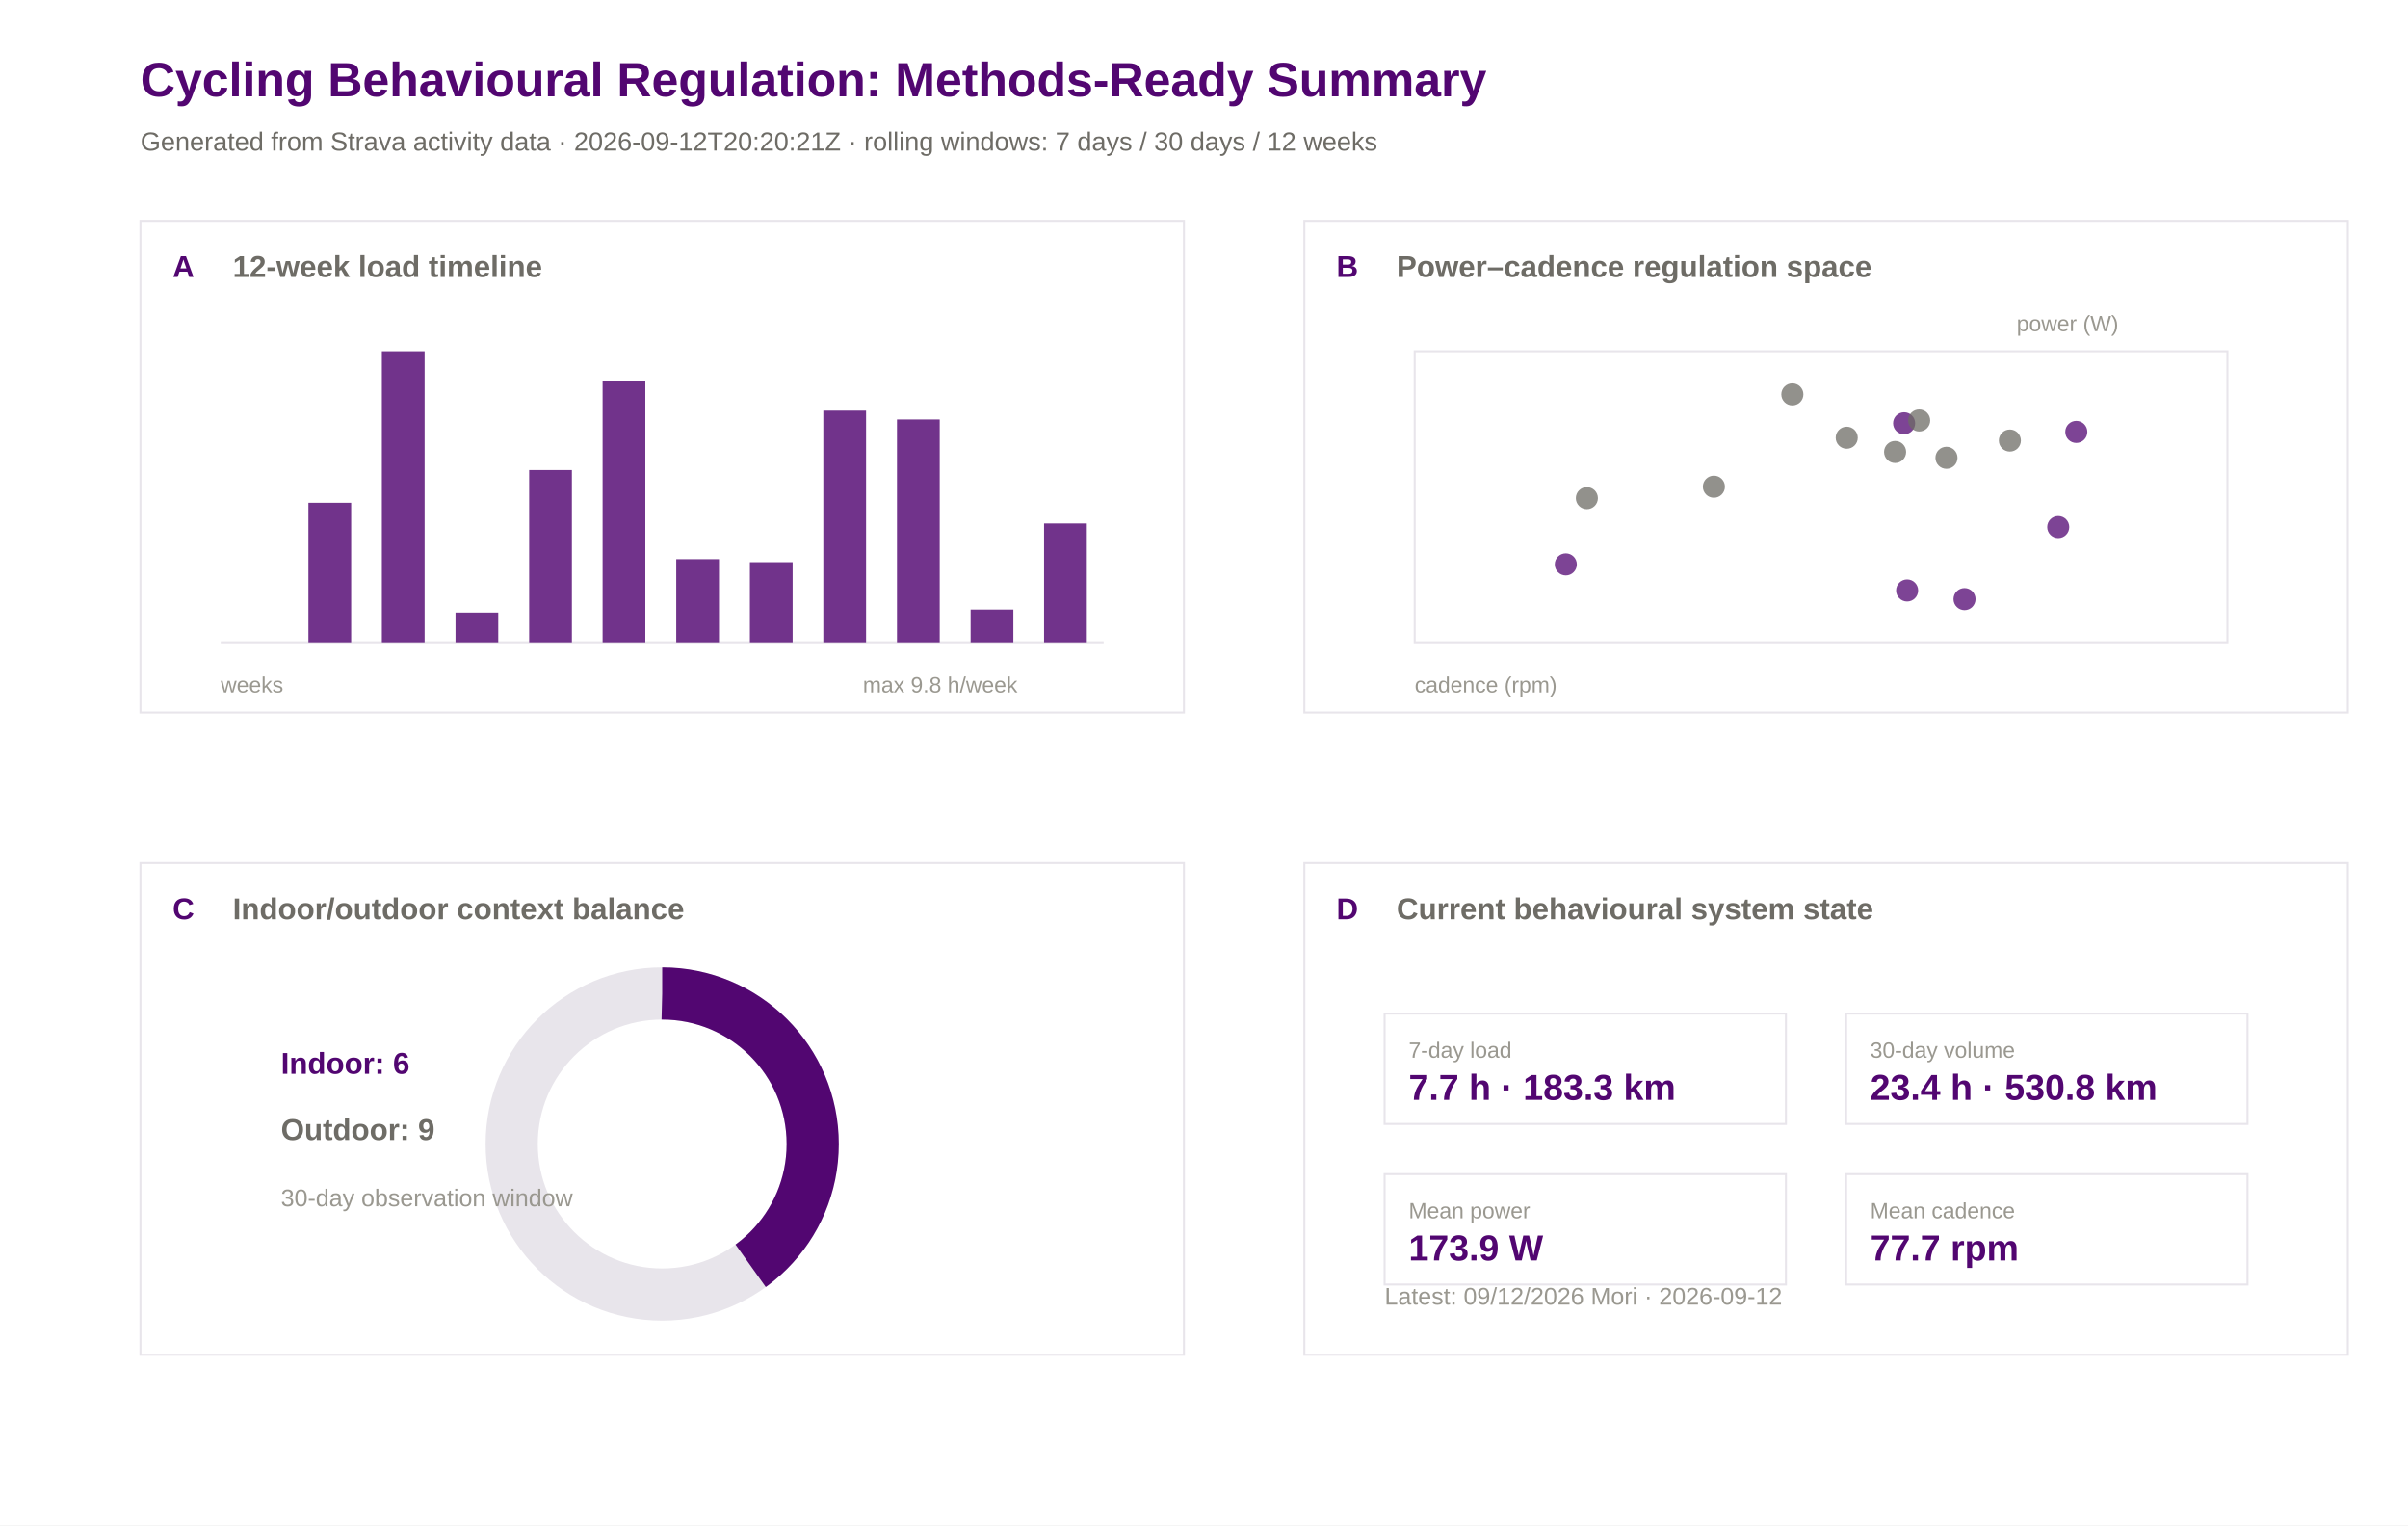
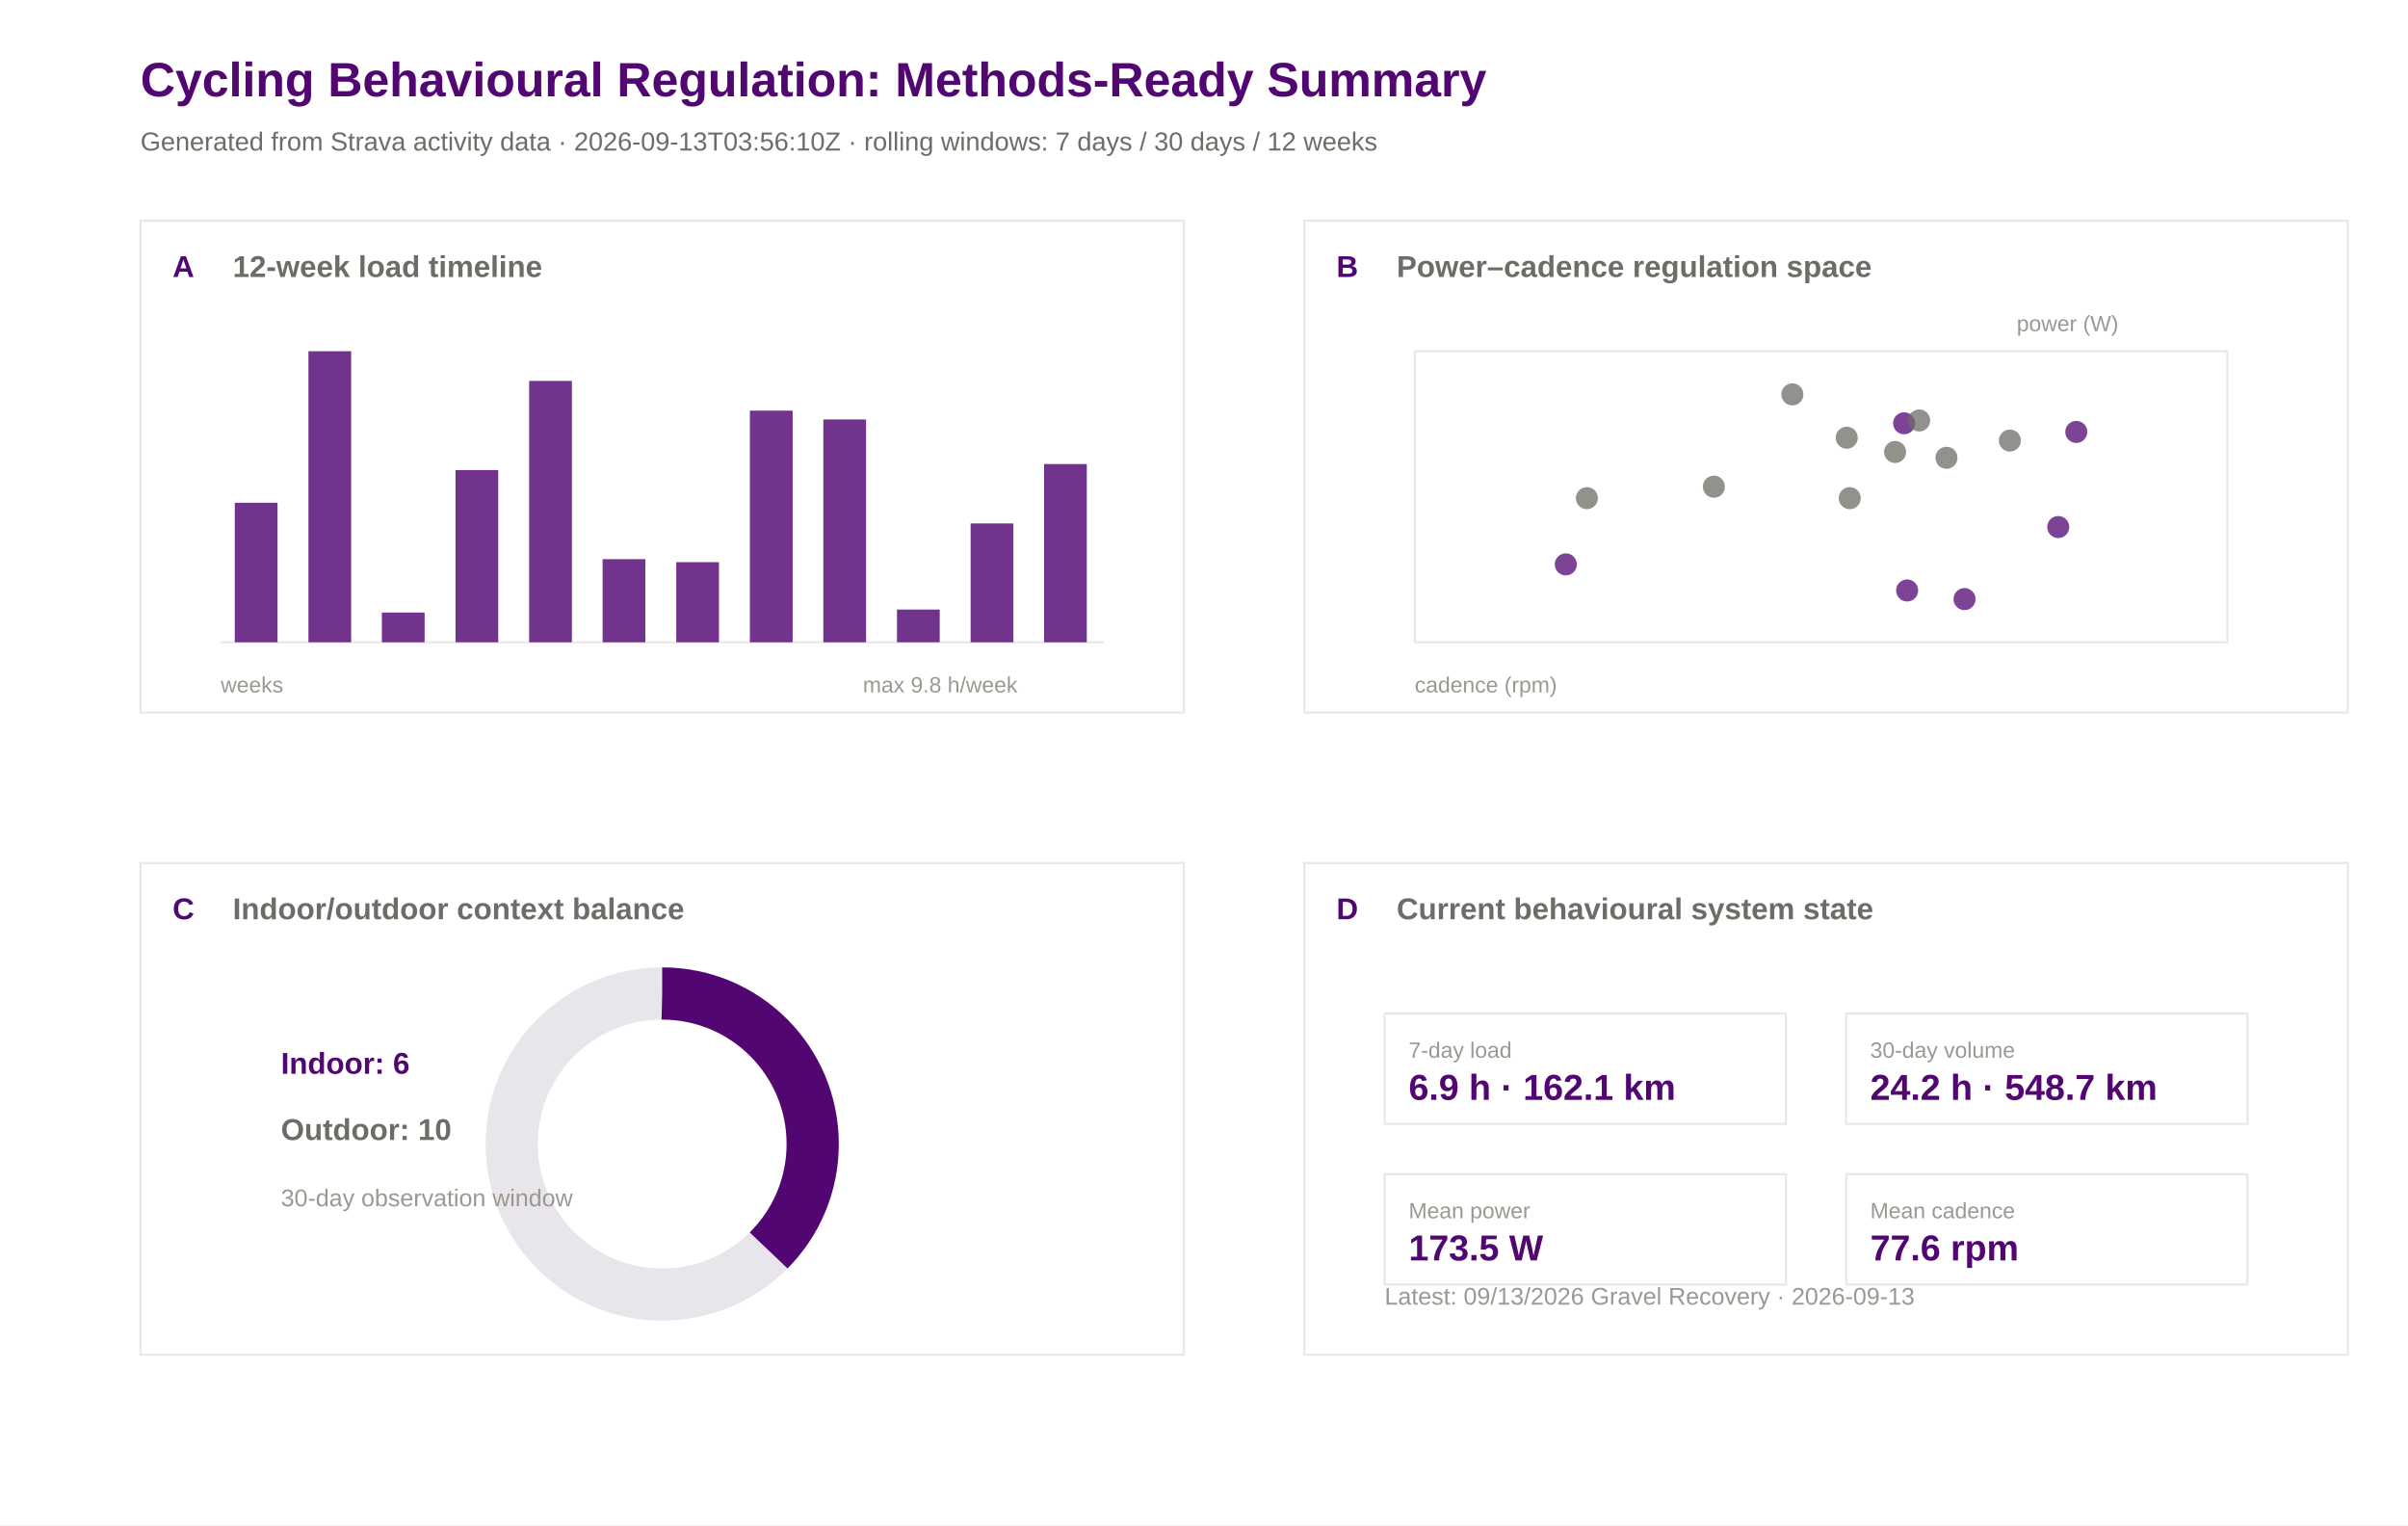
<svg xmlns="http://www.w3.org/2000/svg" width="1200" height="760" viewBox="0 0 1200 760">
  <rect width="100%" height="100%" fill="#ffffff" />
  <text x="70.0" y="48.0" font-family="Arial" font-size="24" font-weight="600" fill="#520671">Cycling Behavioural Regulation: Methods-Ready Summary</text>
-   <text x="70.0" y="75.0" font-family="Arial" font-size="13" font-weight="400" fill="#6e6c66">Generated from Strava activity data · 2026-09-12T20:20:21Z · rolling windows: 7 days / 30 days / 12 weeks</text>
+   <text x="70.0" y="75.0" font-family="Arial" font-size="13" font-weight="400" fill="#6e6c66">Generated from Strava activity data · 2026-09-13T03:56:10Z · rolling windows: 7 days / 30 days / 12 weeks</text>
  <rect x="70" y="110" width="520" height="245" fill="#ffffff" stroke="#e8e5eb" stroke-width="1" />
  <text x="86.0" y="138.0" font-family="Arial" font-size="15" font-weight="600" fill="#520671">A</text>
  <text x="116.0" y="138.0" font-family="Arial" font-size="15" font-weight="600" fill="#6e6c66">12-week load timeline</text>
  <rect x="650" y="110" width="520" height="245" fill="#ffffff" stroke="#e8e5eb" stroke-width="1" />
  <text x="666.0" y="138.0" font-family="Arial" font-size="15" font-weight="600" fill="#520671">B</text>
  <text x="696.0" y="138.0" font-family="Arial" font-size="15" font-weight="600" fill="#6e6c66">Power–cadence regulation space</text>
  <rect x="70" y="430" width="520" height="245" fill="#ffffff" stroke="#e8e5eb" stroke-width="1" />
  <text x="86.0" y="458.0" font-family="Arial" font-size="15" font-weight="600" fill="#520671">C</text>
  <text x="116.0" y="458.0" font-family="Arial" font-size="15" font-weight="600" fill="#6e6c66">Indoor/outdoor context balance</text>
  <rect x="650" y="430" width="520" height="245" fill="#ffffff" stroke="#e8e5eb" stroke-width="1" />
  <text x="666.0" y="458.0" font-family="Arial" font-size="15" font-weight="600" fill="#520671">D</text>
  <text x="696.0" y="458.0" font-family="Arial" font-size="15" font-weight="600" fill="#6e6c66">Current behavioural system state</text>
  <line x1="110" y1="320" x2="550" y2="320" stroke="#e8e5eb" />
-   <rect x="117.0" y="320.0" width="21.3" height="0.0" fill="#520671" opacity="0.82" />
-   <rect x="153.7" y="250.5" width="21.3" height="69.5" fill="#520671" opacity="0.82" />
-   <rect x="190.3" y="175.0" width="21.3" height="145.0" fill="#520671" opacity="0.82" />
-   <rect x="227.0" y="305.2" width="21.3" height="14.8" fill="#520671" opacity="0.82" />
-   <rect x="263.7" y="234.2" width="21.3" height="85.8" fill="#520671" opacity="0.82" />
-   <rect x="300.3" y="189.8" width="21.3" height="130.2" fill="#520671" opacity="0.82" />
-   <rect x="337.0" y="278.6" width="21.3" height="41.4" fill="#520671" opacity="0.82" />
-   <rect x="373.7" y="280.1" width="21.3" height="39.9" fill="#520671" opacity="0.82" />
-   <rect x="410.3" y="204.6" width="21.3" height="115.4" fill="#520671" opacity="0.82" />
-   <rect x="447.0" y="209.0" width="21.3" height="111.0" fill="#520671" opacity="0.82" />
-   <rect x="483.7" y="303.7" width="21.3" height="16.3" fill="#520671" opacity="0.82" />
-   <rect x="520.3" y="260.8" width="21.3" height="59.2" fill="#520671" opacity="0.82" />
+   <rect x="117.0" y="250.5" width="21.3" height="69.5" fill="#520671" opacity="0.82" />
+   <rect x="153.7" y="175.0" width="21.3" height="145.0" fill="#520671" opacity="0.82" />
+   <rect x="190.3" y="305.2" width="21.3" height="14.8" fill="#520671" opacity="0.82" />
+   <rect x="227.0" y="234.2" width="21.3" height="85.8" fill="#520671" opacity="0.82" />
+   <rect x="263.7" y="189.8" width="21.3" height="130.2" fill="#520671" opacity="0.82" />
+   <rect x="300.3" y="278.6" width="21.3" height="41.4" fill="#520671" opacity="0.82" />
+   <rect x="337.0" y="280.1" width="21.3" height="39.9" fill="#520671" opacity="0.82" />
+   <rect x="373.7" y="204.6" width="21.3" height="115.4" fill="#520671" opacity="0.82" />
+   <rect x="410.3" y="209.0" width="21.3" height="111.0" fill="#520671" opacity="0.82" />
+   <rect x="447.0" y="303.7" width="21.3" height="16.3" fill="#520671" opacity="0.82" />
+   <rect x="483.7" y="260.8" width="21.3" height="59.2" fill="#520671" opacity="0.82" />
+   <rect x="520.3" y="231.2" width="21.3" height="88.8" fill="#520671" opacity="0.82" />
  <text x="110.0" y="345.0" font-family="Arial" font-size="11" font-weight="400" fill="#9a9890">weeks</text>
  <text x="430.0" y="345.0" font-family="Arial" font-size="11" font-weight="400" fill="#9a9890">max 9.8 h/week</text>
  <rect x="705" y="175" width="405" height="145" fill="#ffffff" stroke="#e8e5eb" />
  <circle cx="1034.7" cy="215.2" r="5.5" fill="#520671" opacity="0.75" />
  <circle cx="920.3" cy="218.1" r="5.5" fill="#6e6c66" opacity="0.75" />
  <circle cx="893.2" cy="196.5" r="5.5" fill="#6e6c66" opacity="0.75" />
  <circle cx="780.3" cy="281.2" r="5.5" fill="#520671" opacity="0.75" />
  <circle cx="948.9" cy="210.9" r="5.5" fill="#520671" opacity="0.75" />
  <circle cx="944.4" cy="225.2" r="5.5" fill="#6e6c66" opacity="0.75" />
  <circle cx="854.1" cy="242.5" r="5.5" fill="#6e6c66" opacity="0.75" />
  <circle cx="956.4" cy="209.5" r="5.5" fill="#6e6c66" opacity="0.75" />
  <circle cx="1025.7" cy="262.6" r="5.5" fill="#520671" opacity="0.75" />
  <circle cx="950.4" cy="294.2" r="5.5" fill="#520671" opacity="0.75" />
  <circle cx="970.0" cy="228.1" r="5.5" fill="#6e6c66" opacity="0.75" />
  <circle cx="1001.6" cy="219.5" r="5.5" fill="#6e6c66" opacity="0.75" />
  <circle cx="979.0" cy="298.5" r="5.5" fill="#520671" opacity="0.75" />
  <circle cx="790.8" cy="248.2" r="5.5" fill="#6e6c66" opacity="0.75" />
+   <circle cx="921.8" cy="248.2" r="5.5" fill="#6e6c66" opacity="0.75" />
  <text x="705.0" y="345.0" font-family="Arial" font-size="11" font-weight="400" fill="#9a9890">cadence (rpm)</text>
  <text x="1005.0" y="165.0" font-family="Arial" font-size="11" font-weight="400" fill="#9a9890">power (W)</text>
  <circle cx="330" cy="570" r="75" fill="none" stroke="#e8e5eb" stroke-width="26" />
-   <circle cx="330" cy="570" r="75" fill="none" stroke="#520671" stroke-width="26" stroke-dasharray="188.5 471.2" transform="rotate(-90 330 570)" />
+   <circle cx="330" cy="570" r="75" fill="none" stroke="#520671" stroke-width="26" stroke-dasharray="176.7 471.2" transform="rotate(-90 330 570)" />
  <text x="140.0" y="535.0" font-family="Arial" font-size="15" font-weight="600" fill="#520671">Indoor: 6</text>
-   <text x="140.0" y="568.0" font-family="Arial" font-size="15" font-weight="600" fill="#6e6c66">Outdoor: 9</text>
+   <text x="140.0" y="568.0" font-family="Arial" font-size="15" font-weight="600" fill="#6e6c66">Outdoor: 10</text>
  <text x="140.0" y="601.0" font-family="Arial" font-size="12" font-weight="400" fill="#9a9890">30-day observation window</text>
  <rect x="690" y="505" width="200" height="55" fill="#ffffff" stroke="#e8e5eb" />
  <text x="702.0" y="527.0" font-family="Arial" font-size="11" font-weight="500" fill="#9a9890">7-day load</text>
-   <text x="702.0" y="548.0" font-family="Arial" font-size="18" font-weight="600" fill="#520671">7.7 h · 183.3 km</text>
+   <text x="702.0" y="548.0" font-family="Arial" font-size="18" font-weight="600" fill="#520671">6.9 h · 162.1 km</text>
  <rect x="920" y="505" width="200" height="55" fill="#ffffff" stroke="#e8e5eb" />
  <text x="932.0" y="527.0" font-family="Arial" font-size="11" font-weight="500" fill="#9a9890">30-day volume</text>
-   <text x="932.0" y="548.0" font-family="Arial" font-size="18" font-weight="600" fill="#520671">23.4 h · 530.8 km</text>
+   <text x="932.0" y="548.0" font-family="Arial" font-size="18" font-weight="600" fill="#520671">24.2 h · 548.7 km</text>
  <rect x="690" y="585" width="200" height="55" fill="#ffffff" stroke="#e8e5eb" />
  <text x="702.0" y="607.0" font-family="Arial" font-size="11" font-weight="500" fill="#9a9890">Mean power</text>
-   <text x="702.0" y="628.0" font-family="Arial" font-size="18" font-weight="600" fill="#520671">173.9 W</text>
+   <text x="702.0" y="628.0" font-family="Arial" font-size="18" font-weight="600" fill="#520671">173.5 W</text>
  <rect x="920" y="585" width="200" height="55" fill="#ffffff" stroke="#e8e5eb" />
  <text x="932.0" y="607.0" font-family="Arial" font-size="11" font-weight="500" fill="#9a9890">Mean cadence</text>
-   <text x="932.0" y="628.0" font-family="Arial" font-size="18" font-weight="600" fill="#520671">77.7 rpm</text>
-   <text x="690.0" y="650.0" font-family="Arial" font-size="12" font-weight="400" fill="#9a9890">Latest: 09/12/2026 Mori · 2026-09-12</text>
+   <text x="932.0" y="628.0" font-family="Arial" font-size="18" font-weight="600" fill="#520671">77.6 rpm</text>
+   <text x="690.0" y="650.0" font-family="Arial" font-size="12" font-weight="400" fill="#9a9890">Latest: 09/13/2026 Gravel Recovery · 2026-09-13</text>
</svg>
